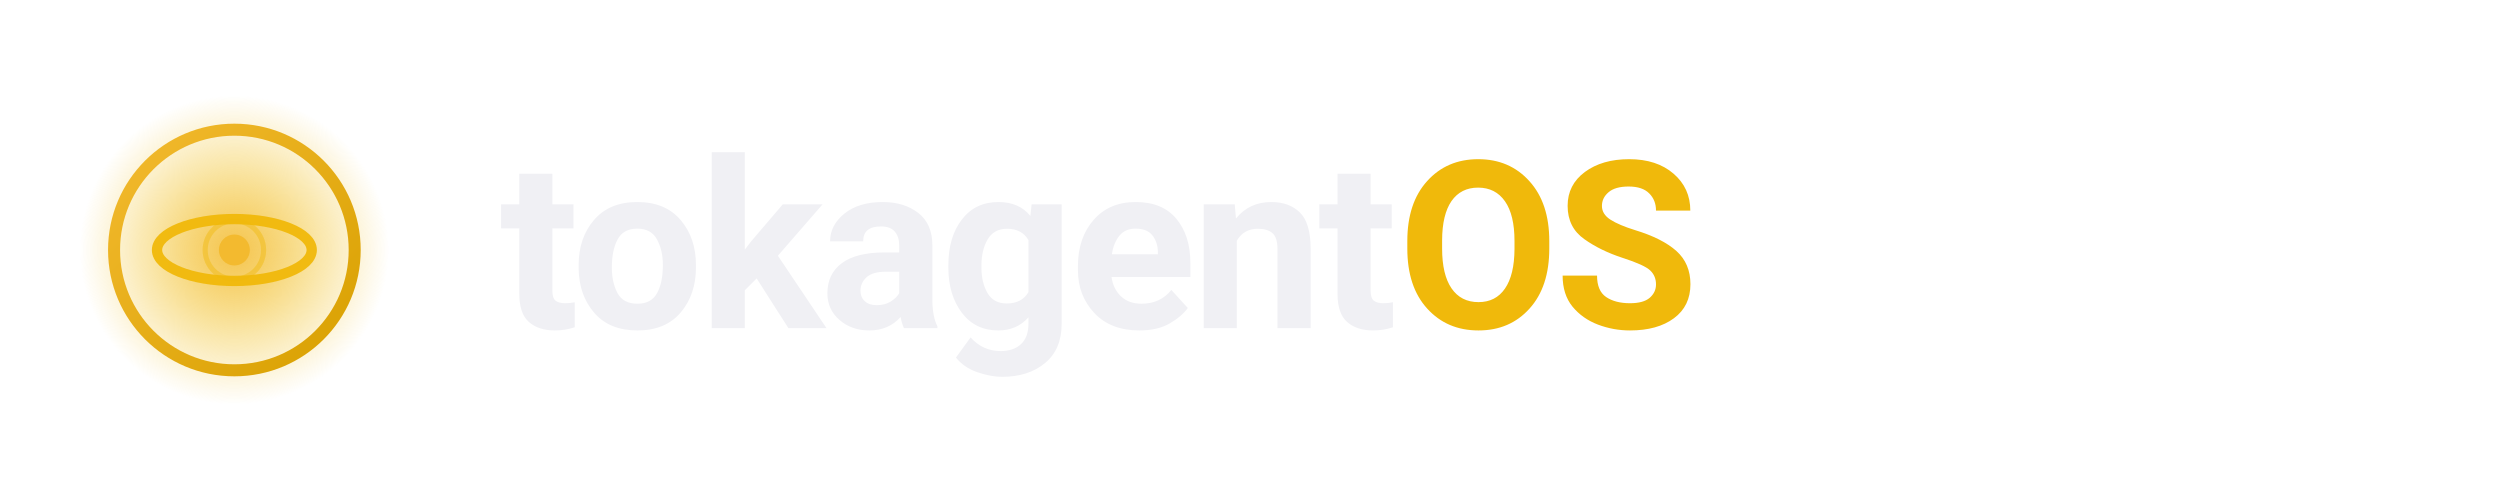
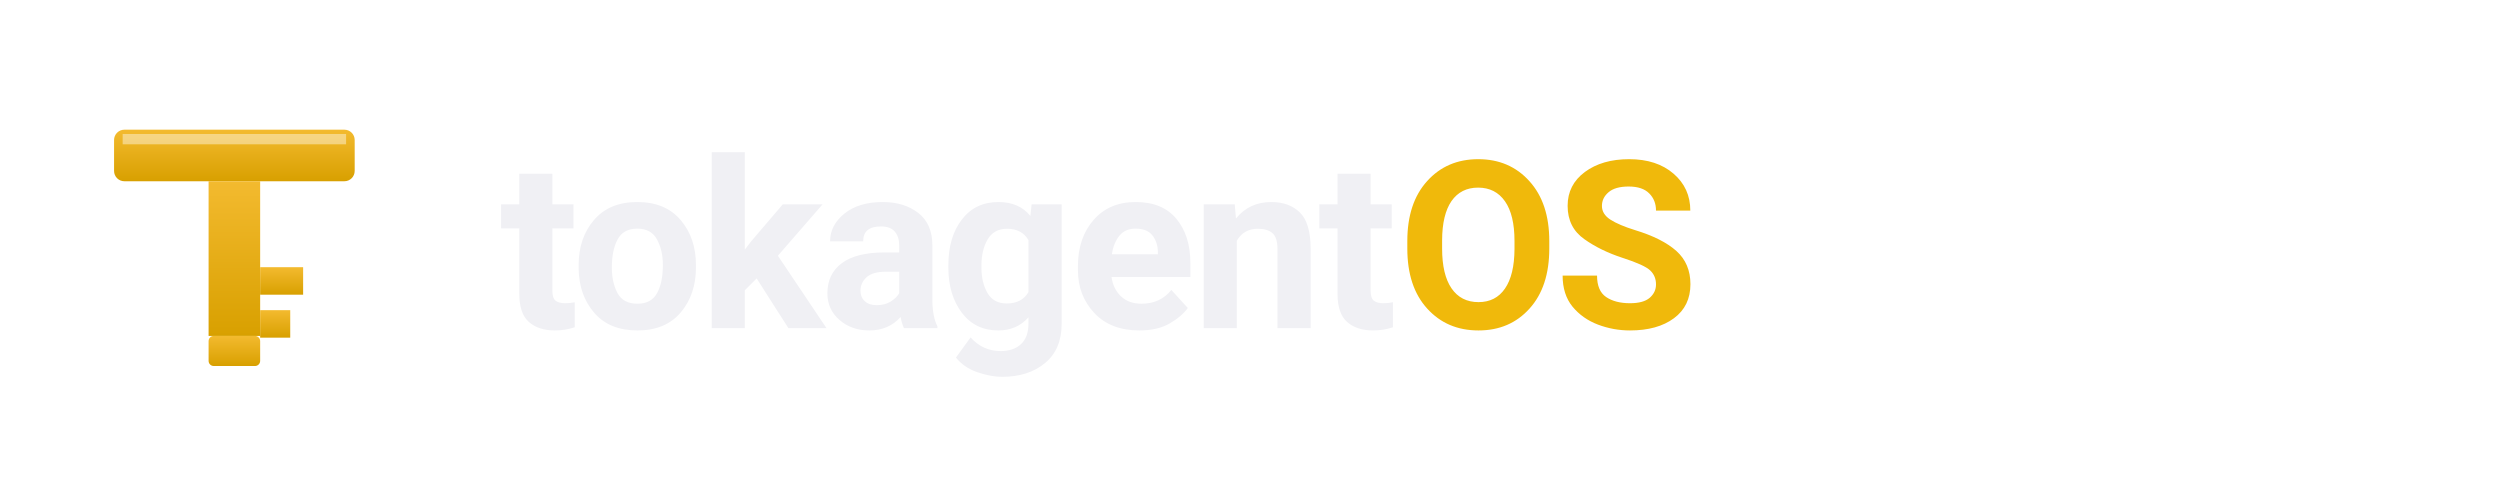
<svg xmlns="http://www.w3.org/2000/svg" viewBox="0 0 320 64" width="320" height="64" role="img" aria-label="tokagentOS">
  <defs>
-     <radialGradient id="pr-glow" cx="50%" cy="50%" r="50%">
-       <stop offset="0%" stop-color="#f3ba2f" stop-opacity="0.85" />
-       <stop offset="55%" stop-color="#f0b90b" stop-opacity="0.35" />
-       <stop offset="100%" stop-color="#f0b90b" stop-opacity="0" />
-     </radialGradient>
-     <linearGradient id="pr-stroke" x1="0" y1="0" x2="1" y2="1">
+     <linearGradient id="key-grad" x1="0" y1="0" x2="0" y2="1">
      <stop offset="0%" stop-color="#f3ba2f" />
      <stop offset="100%" stop-color="#d8a000" />
    </linearGradient>
  </defs>
  <g transform="translate(8, 10) scale(1.1)">
-     <circle cx="20" cy="20" r="18" fill="url(#pr-glow)" />
-     <circle cx="20" cy="20" r="14" fill="none" stroke="url(#pr-stroke)" stroke-width="1.4" />
-     <ellipse cx="20" cy="20" rx="9" ry="3.6" fill="none" stroke="#f0b90b" stroke-width="1.2" opacity="0.95" />
-     <circle cx="20" cy="20" r="1.8" fill="#f3ba2f" />
-     <circle cx="20" cy="20" r="3.4" fill="none" stroke="#f0b90b" stroke-width="0.6" opacity="0.45" />
+     <rect x="6" y="6" width="28" height="6" rx="1.2" fill="url(#key-grad)" />
+     <rect x="7" y="6.5" width="26" height="1.2" fill="rgba(255,255,255,0.42)" />
+     <rect x="17" y="12" width="6" height="18" fill="url(#key-grad)" />
+     <rect x="23" y="22" width="5" height="3.2" fill="url(#key-grad)" />
+     <rect x="23" y="27" width="3.5" height="3.2" fill="url(#key-grad)" />
+     <rect x="17" y="30" width="6" height="3.5" rx="0.6" fill="url(#key-grad)" />
  </g>
  <text x="64" y="42" font-family="system-ui, -apple-system, BlinkMacSystemFont, 'Segoe UI', Roboto, sans-serif" font-weight="600" font-size="30" letter-spacing="-0.6" fill="#f0f0f4">tokagent<tspan fill="#f0b90b">OS</tspan>
  </text>
</svg>
